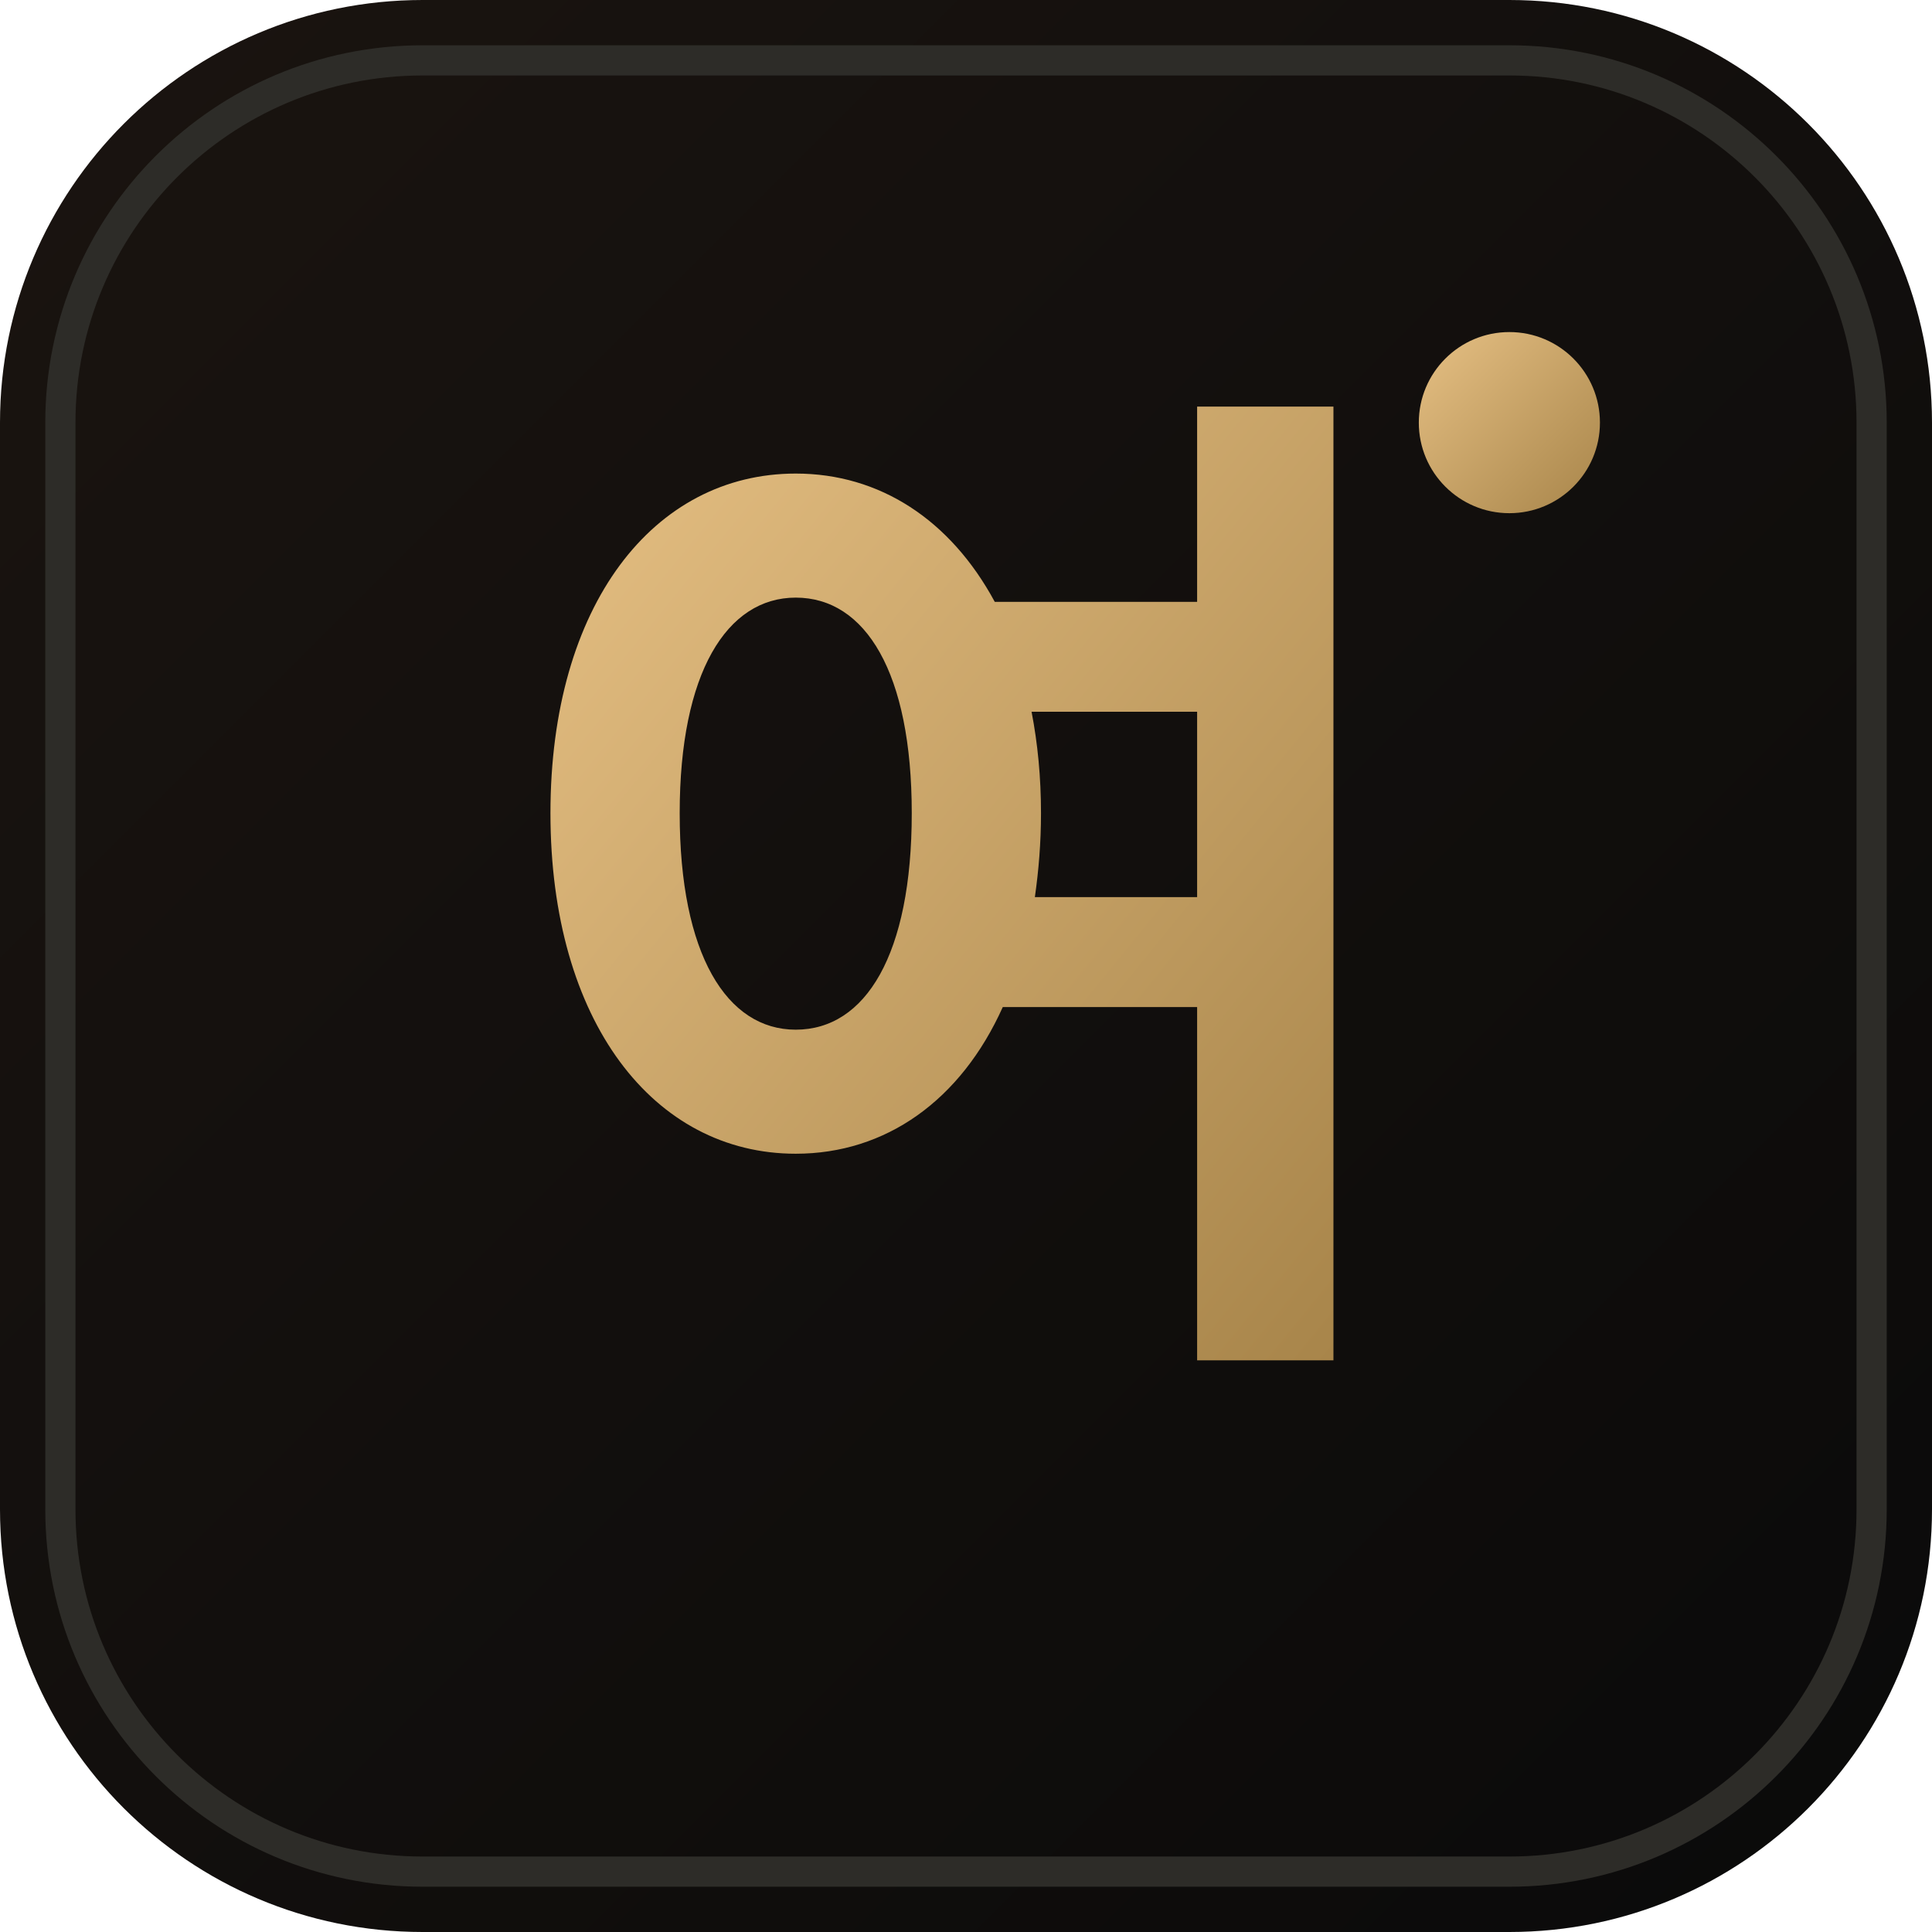
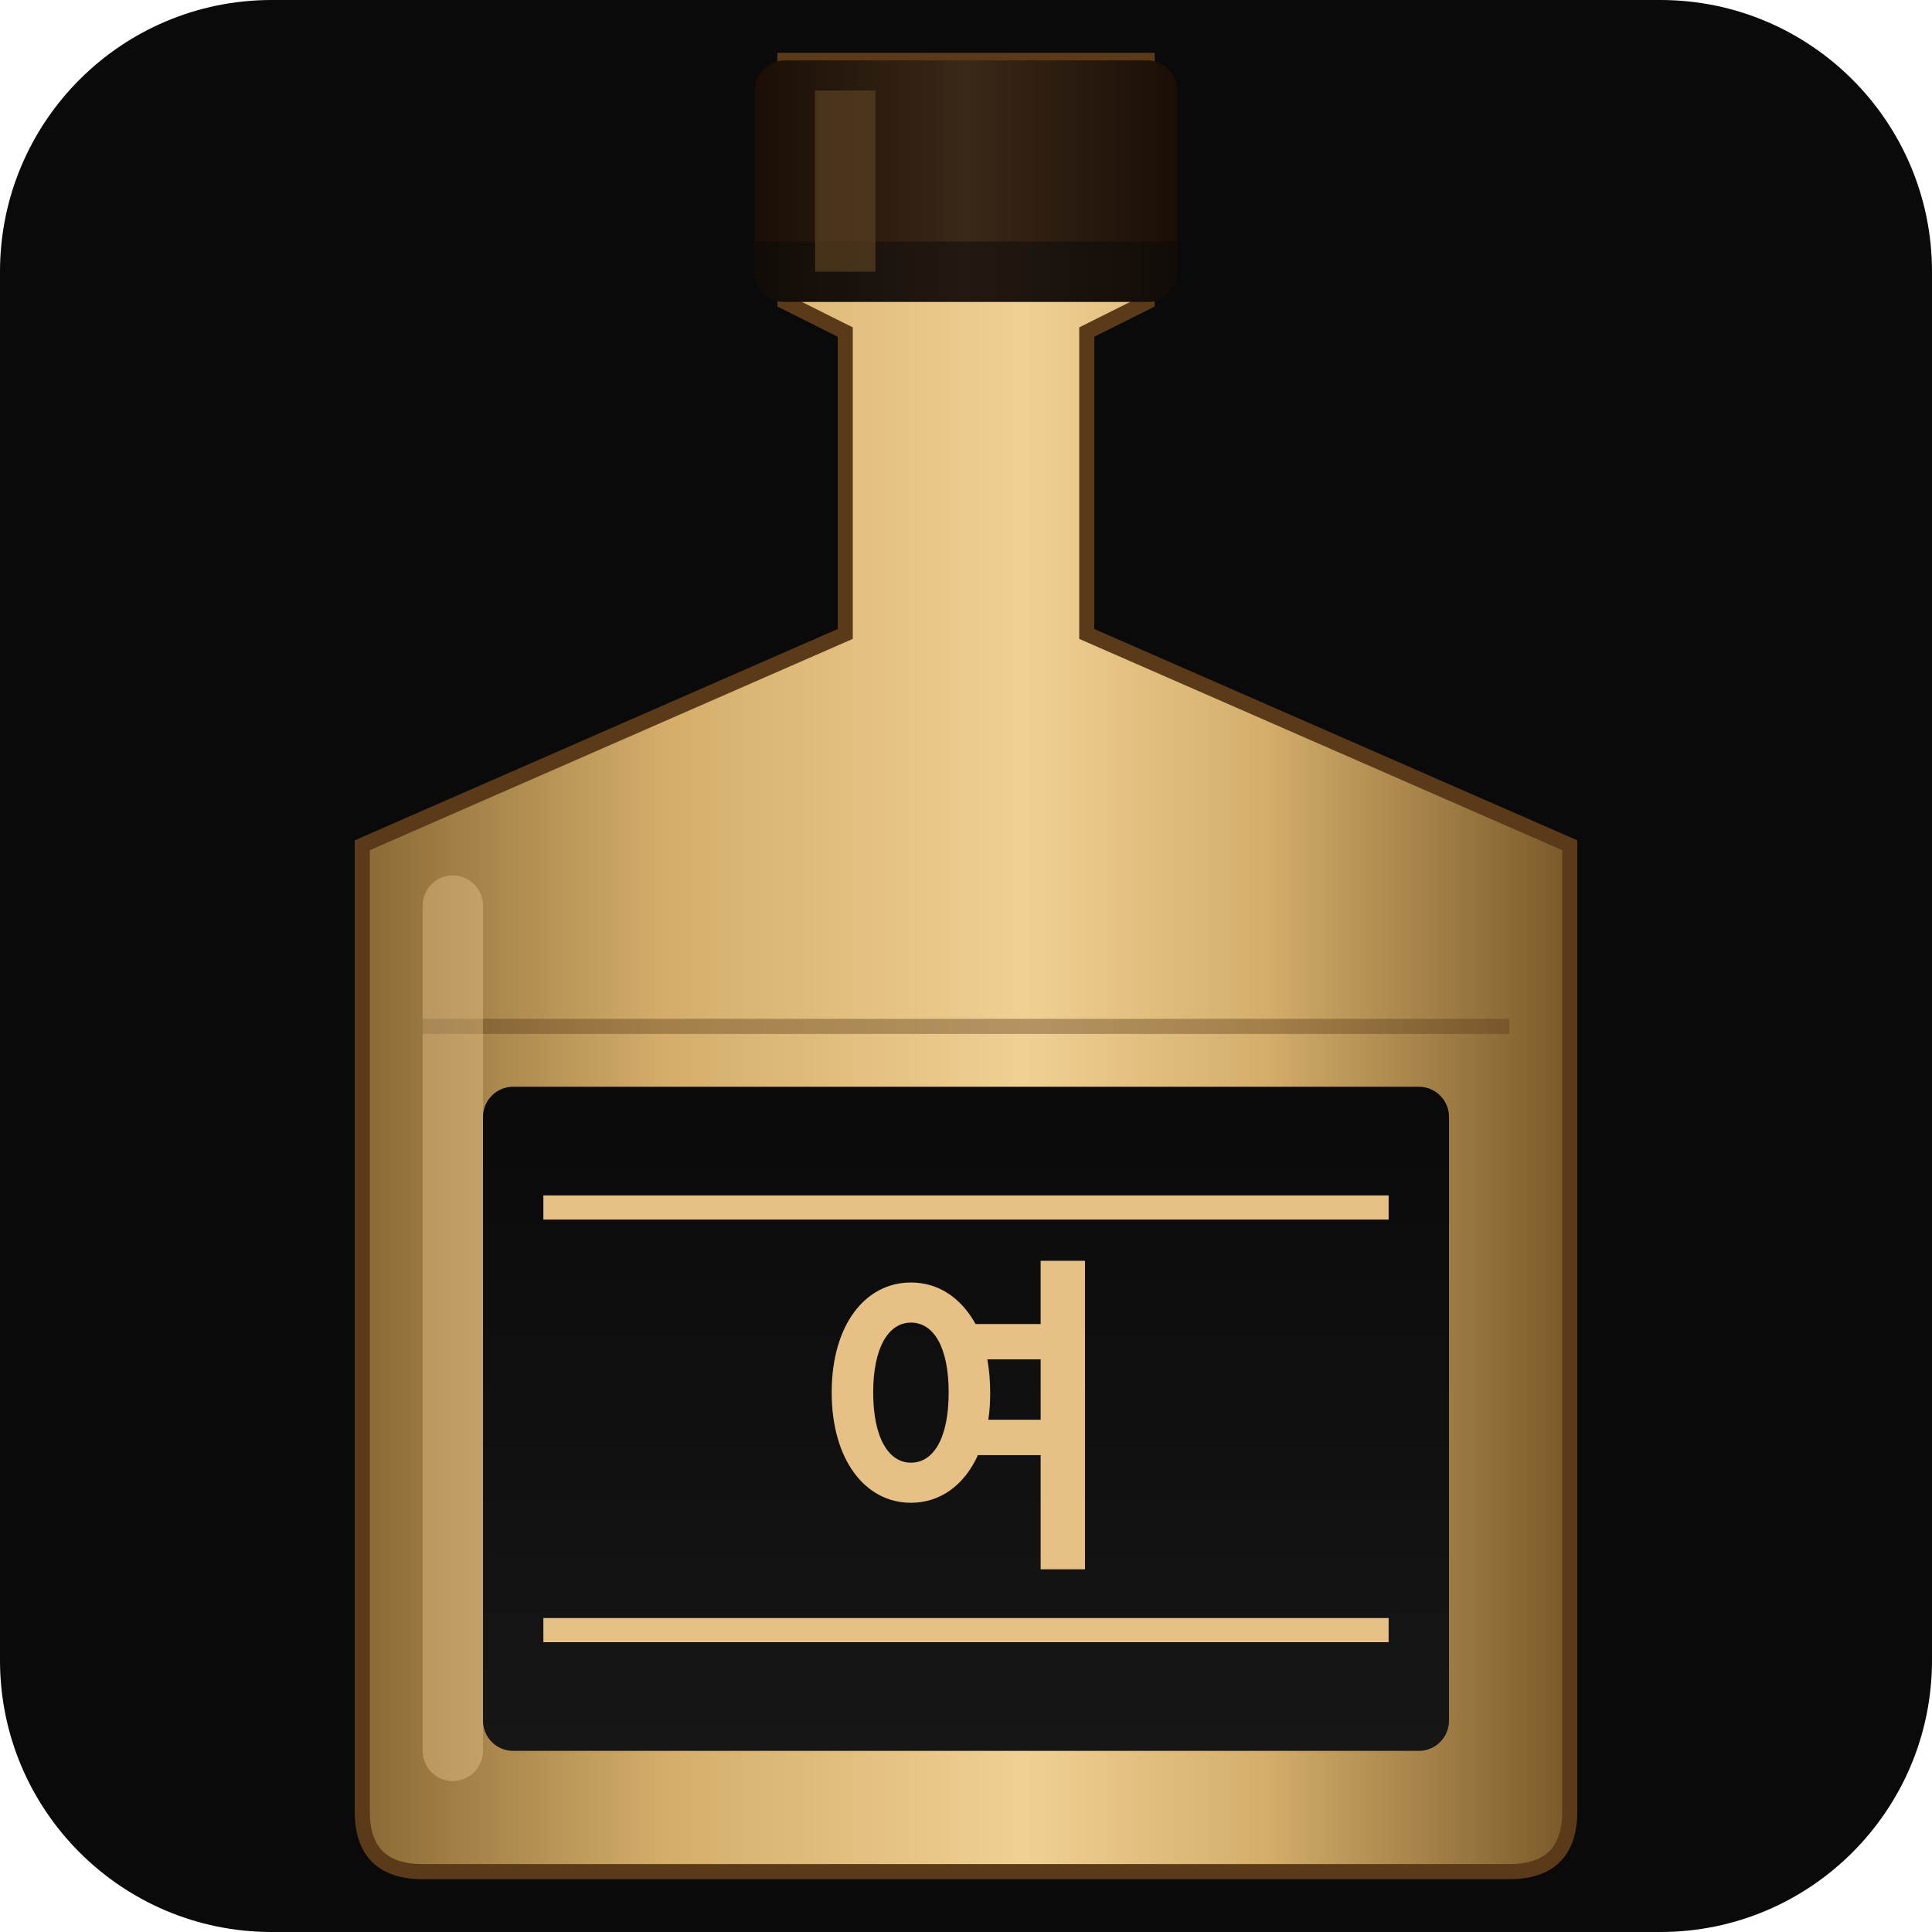
- <svg xmlns="http://www.w3.org/2000/svg" viewBox="0 0 64 64" width="64" height="64">
+ <svg xmlns="http://www.w3.org/2000/svg" viewBox="0 0 64 64">
  <defs>
-     <linearGradient id="bg" x1="0" y1="0" x2="1" y2="1">
-       <stop offset="0%" stop-color="#1a1410" />
-       <stop offset="100%" stop-color="#0a0a0a" />
+     <linearGradient id="bottleGrad" x1="0" y1="0" x2="1" y2="0">
+       <stop offset="0%" stop-color="#8a6a35" />
+       <stop offset="25%" stop-color="#d4ad6a" />
+       <stop offset="55%" stop-color="#f0d094" />
+       <stop offset="75%" stop-color="#d4ad6a" />
+       <stop offset="100%" stop-color="#7a5a2a" />
    </linearGradient>
-     <linearGradient id="accent" x1="0" y1="0" x2="1" y2="1">
-       <stop offset="0%" stop-color="#e6c084" />
-       <stop offset="100%" stop-color="#a8854a" />
+     <linearGradient id="capGrad" x1="0" y1="0" x2="1" y2="0">
+       <stop offset="0%" stop-color="#1a0e06" />
+       <stop offset="50%" stop-color="#3a2818" />
+       <stop offset="100%" stop-color="#1a0e06" />
+     </linearGradient>
+     <linearGradient id="labelGrad" x1="0" y1="0" x2="0" y2="1">
+       <stop offset="0%" stop-color="#0a0a0a" />
+       <stop offset="100%" stop-color="#161616" />
    </linearGradient>
  </defs>
-   <rect width="64" height="64" rx="14" fill="url(#bg)" />
-   <rect x="2" y="2" width="60" height="60" rx="12" fill="none" stroke="#2d2c28" stroke-width="1" />
-   <text x="32" y="42" font-family="Noto Sans KR, sans-serif" font-size="34" font-weight="900" fill="url(#accent)" text-anchor="middle" letter-spacing="-2">여</text>
-   <circle cx="50" cy="14" r="3" fill="url(#accent)" />
+   <rect width="64" height="64" rx="9" fill="#0a0a0a" />
+   <path d="     M 26 2     L 38 2     L 38 10     L 36 11     L 36 21     L 52 28     L 52 60     Q 52 62 50 62     L 14 62     Q 12 62 12 60     L 12 28     L 28 21     L 28 11     L 26 10     Z   " fill="url(#bottleGrad)" stroke="#5a3a18" stroke-width="0.5" />
+   <rect x="25" y="2" width="14" height="8" rx="1" fill="url(#capGrad)" />
+   <rect x="25" y="8" width="14" height="2" fill="#0a0a0a" opacity="0.5" />
+   <line x1="14" y1="34" x2="50" y2="34" stroke="#5a3a18" stroke-width="0.5" opacity="0.4" />
+   <rect x="16" y="36" width="32" height="22" rx="1" fill="url(#labelGrad)" />
+   <line x1="18" y1="40" x2="46" y2="40" stroke="#e6c084" stroke-width="0.8" />
+   <line x1="18" y1="54" x2="46" y2="54" stroke="#e6c084" stroke-width="0.8" />
+   <text x="32" y="51" font-family="Noto Sans KR, sans-serif" font-size="11" font-weight="900" fill="#e6c084" text-anchor="middle" letter-spacing="-0.5">여</text>
+   <rect x="14" y="29" width="2" height="30" fill="#f5d49a" opacity="0.35" rx="1" />
+   <rect x="27" y="3" width="2" height="6" fill="#5a4020" opacity="0.7" />
</svg>
